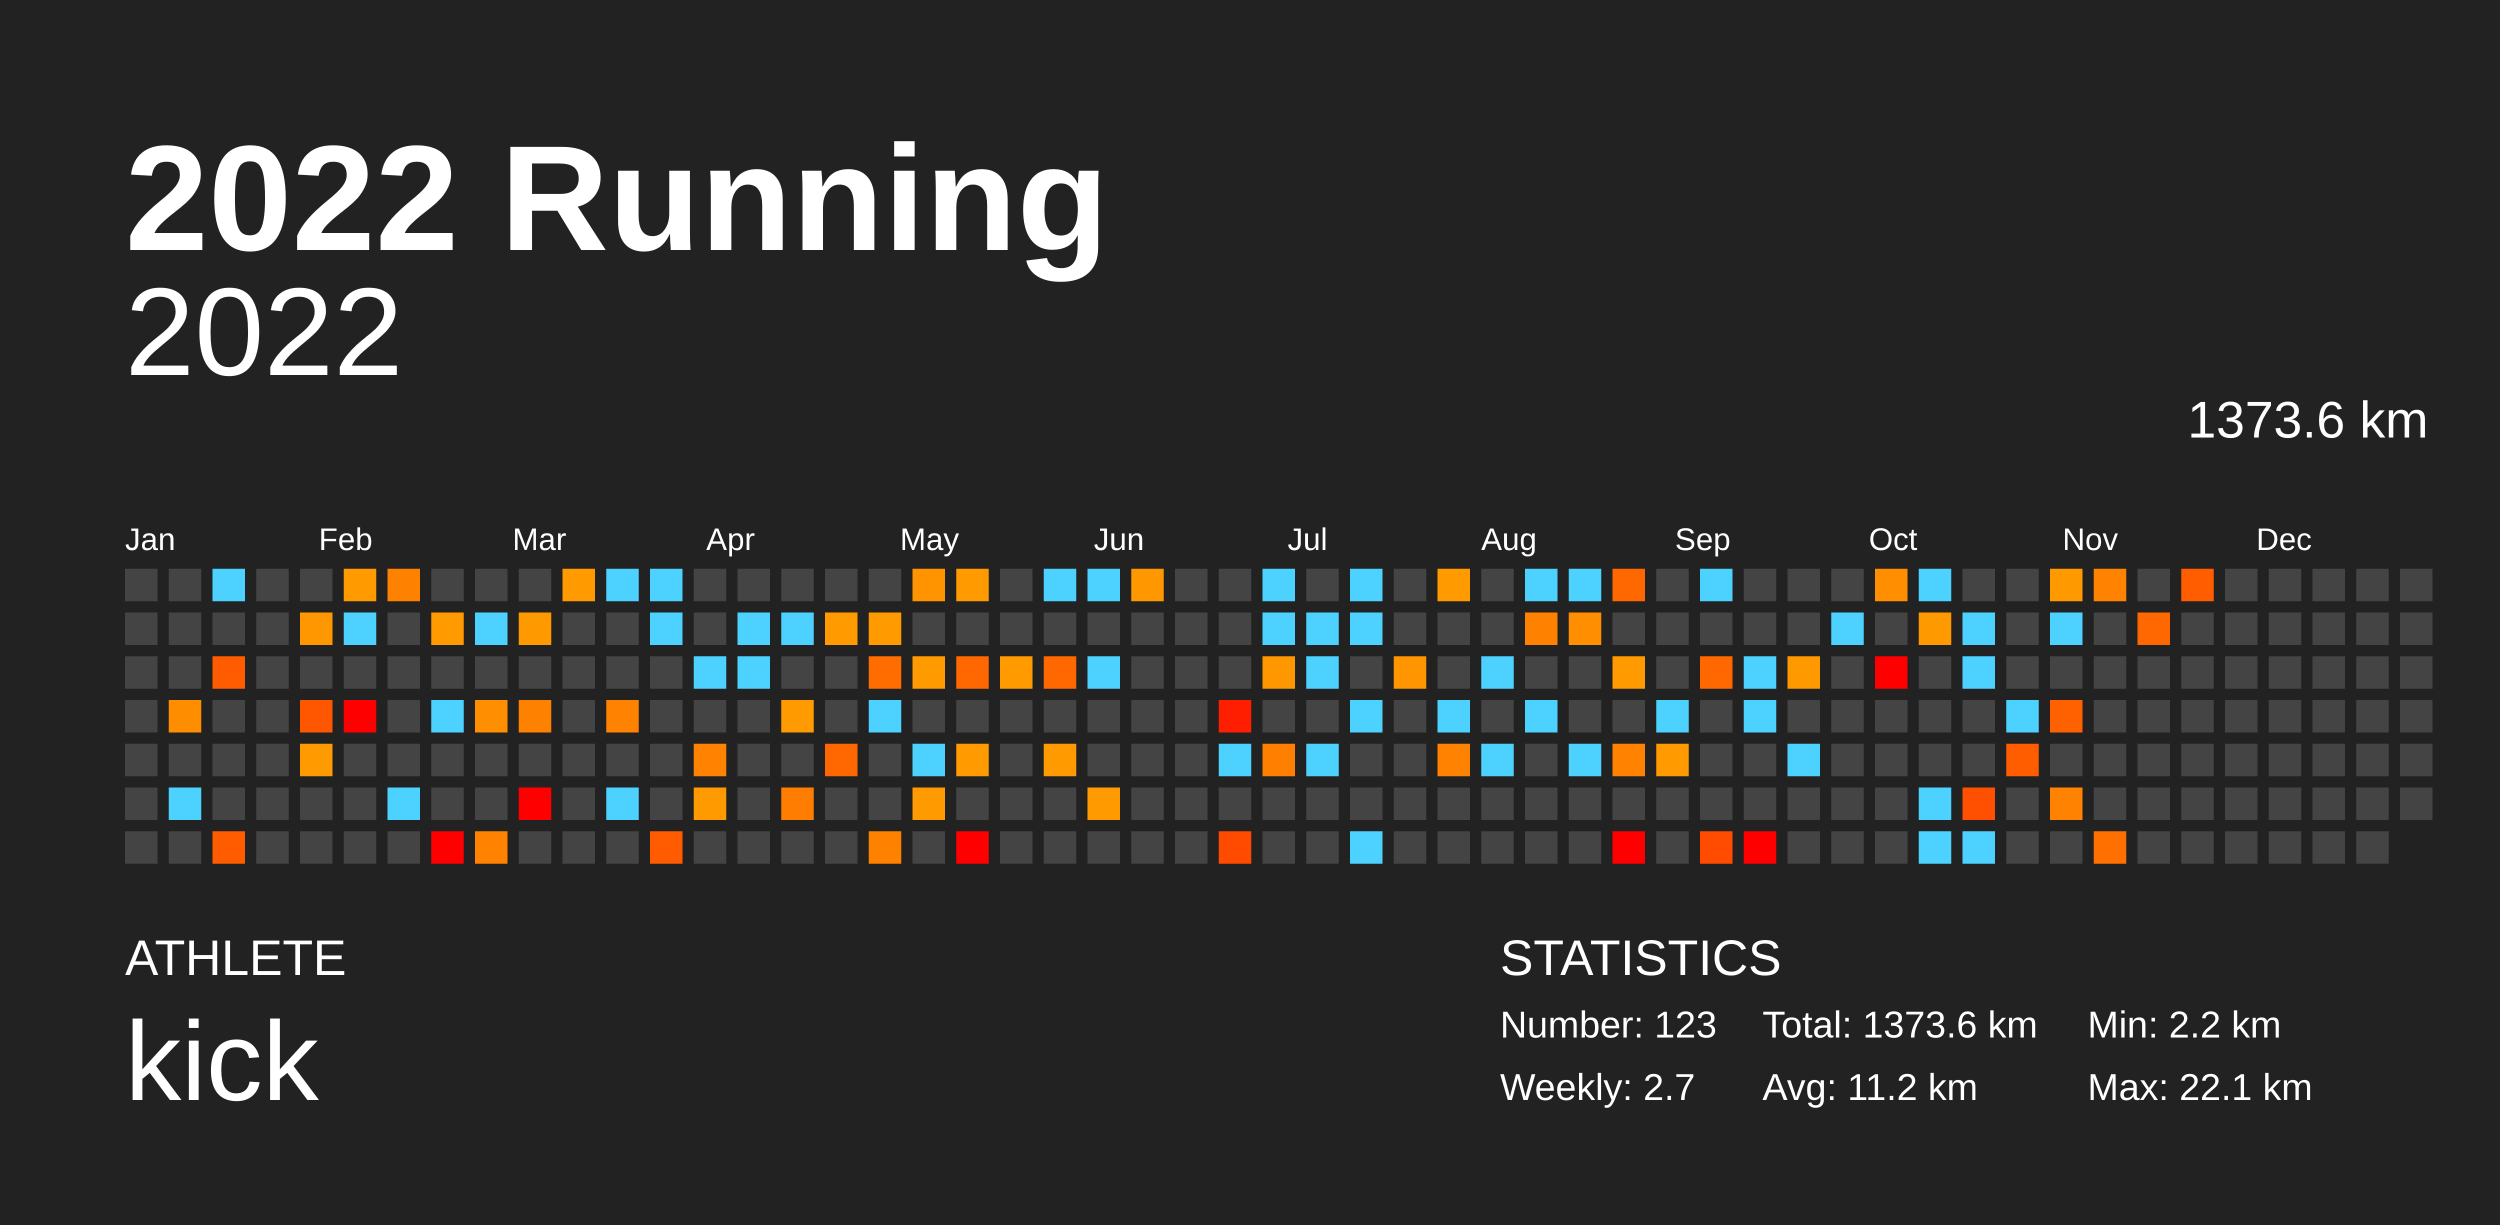
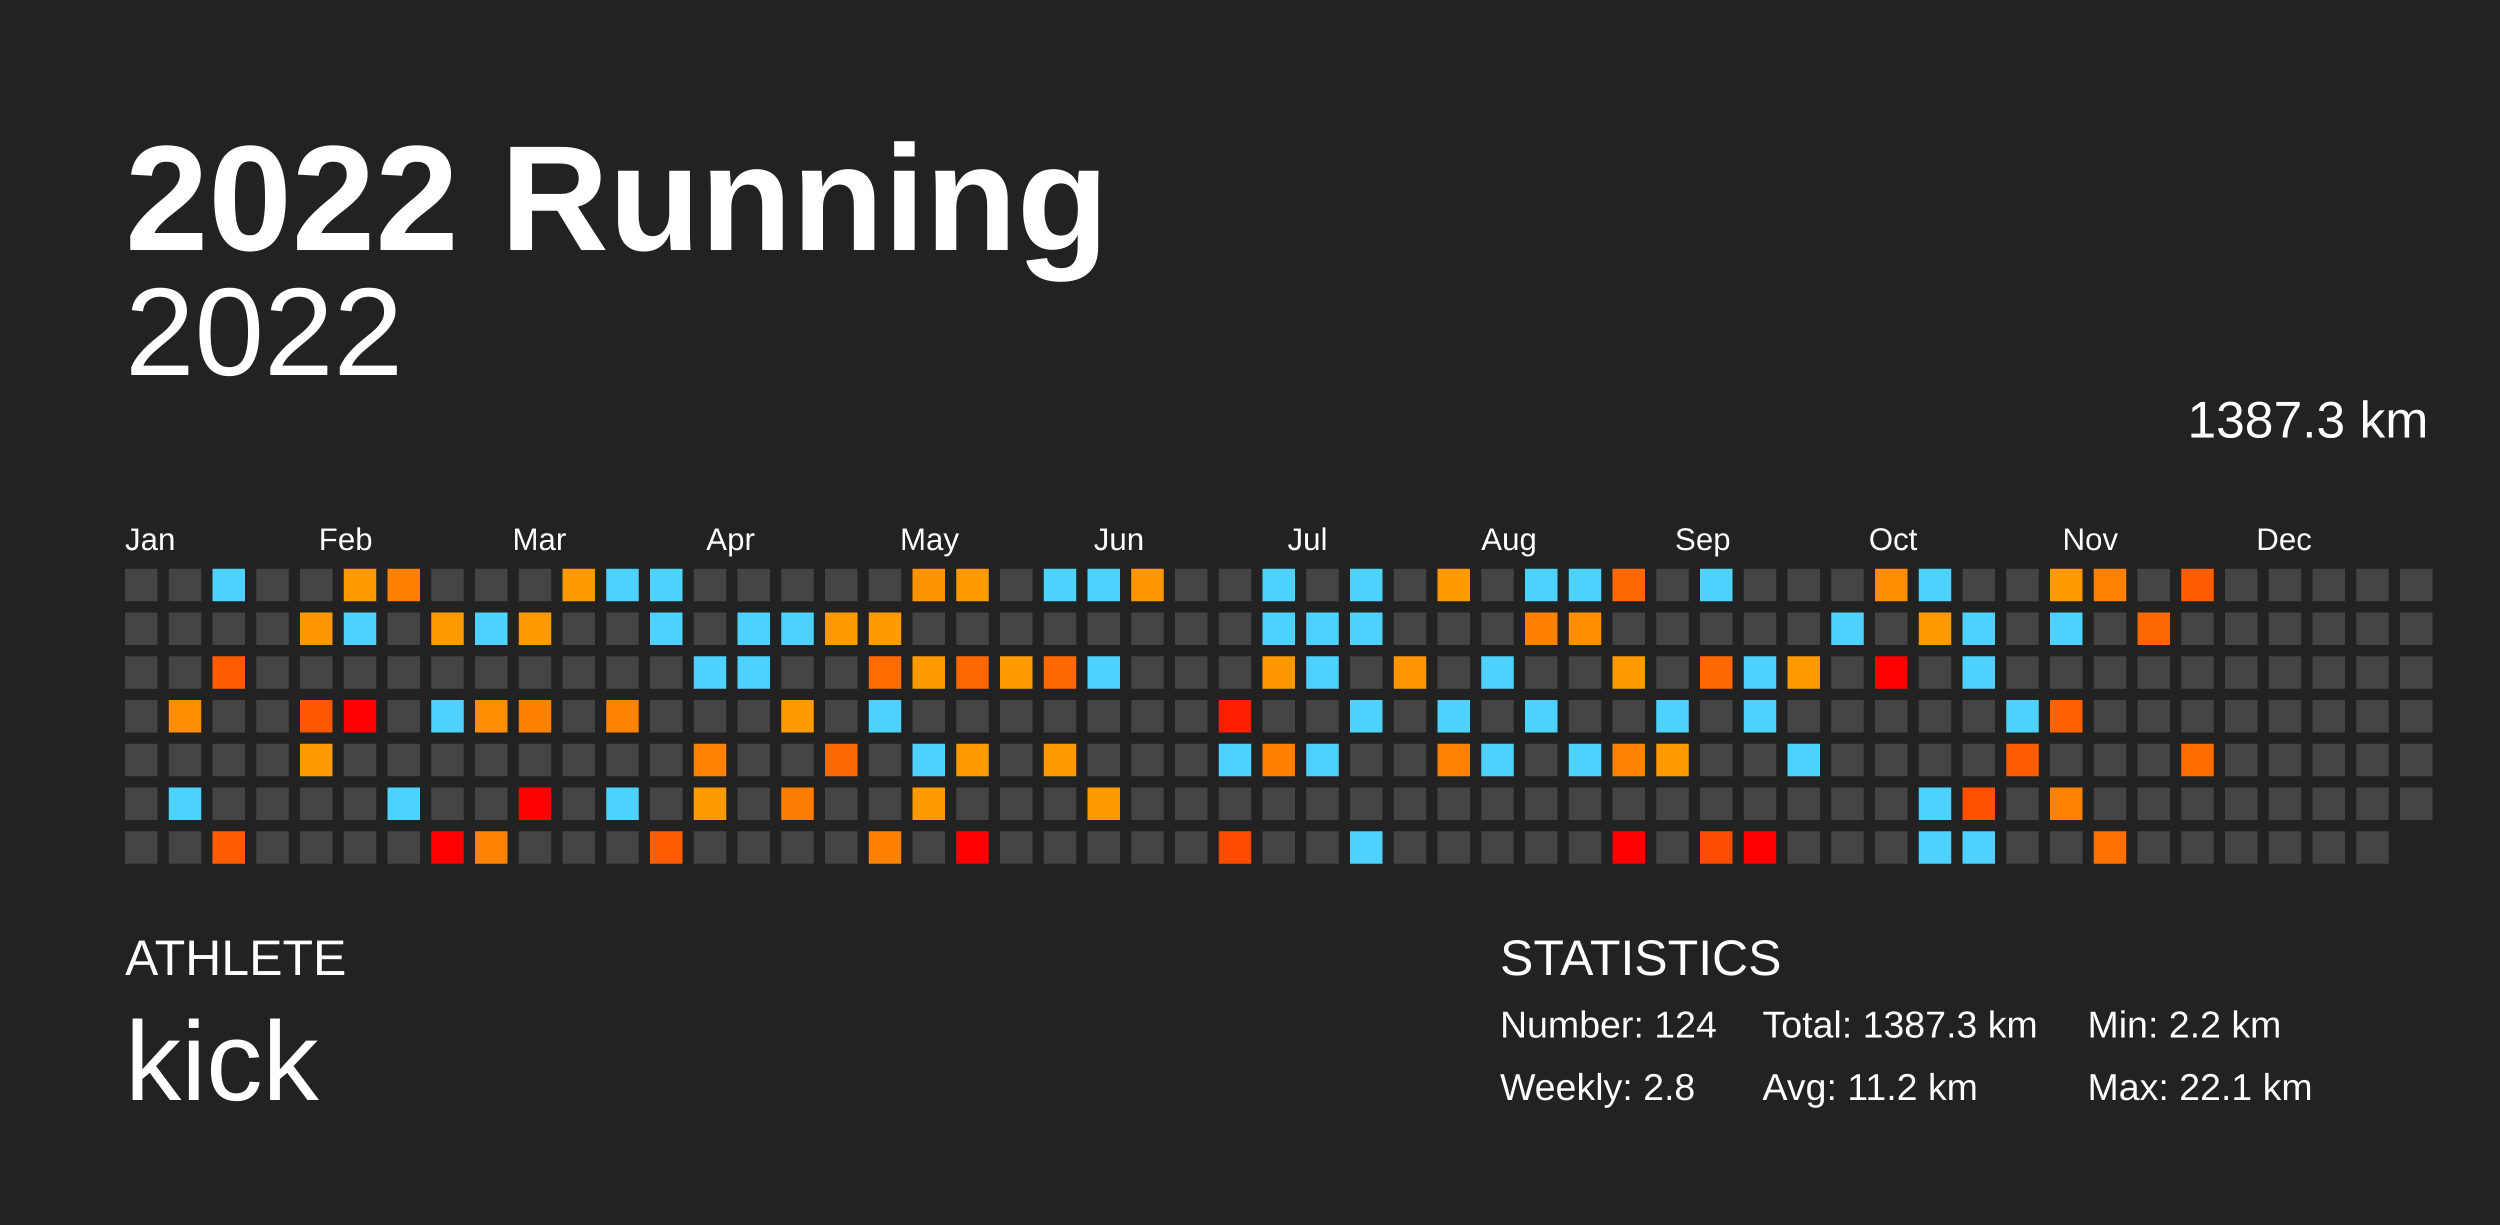
<svg xmlns="http://www.w3.org/2000/svg" baseProfile="full" height="98mm" version="1.1" viewBox="0,0,200,98" width="200mm">
  <defs />
  <rect fill="#222222" height="98" width="200" x="0" y="0" />
  <text fill="#FFFFFF" style="font-size:12px; font-family:Arial; font-weight:bold;" x="10" y="20">2022 Running</text>
  <text fill="#FFFFFF" style="font-size:4px; font-family:Arial" x="10" y="78">ATHLETE</text>
  <text fill="#FFFFFF" style="font-size:9px; font-family:Arial" x="10" y="88">kick</text>
  <text fill="#FFFFFF" style="font-size:4px; font-family:Arial" x="120" y="78">STATISTICS</text>
-   <text fill="#FFFFFF" style="font-size:3px; font-family:Arial" x="120" y="83">Number: 123</text>
-   <text fill="#FFFFFF" style="font-size:3px; font-family:Arial" x="120" y="88">Weekly: 2.7</text>
-   <text fill="#FFFFFF" style="font-size:3px; font-family:Arial" x="141" y="83">Total: 1373.6 km</text>
+   <text fill="#FFFFFF" style="font-size:3px; font-family:Arial" x="120" y="83">Number: 124</text>
+   <text fill="#FFFFFF" style="font-size:3px; font-family:Arial" x="120" y="88">Weekly: 2.8</text>
+   <text fill="#FFFFFF" style="font-size:3px; font-family:Arial" x="141" y="83">Total: 1387.3 km</text>
  <text fill="#FFFFFF" style="font-size:3px; font-family:Arial" x="141" y="88">Avg: 11.2 km</text>
  <text fill="#FFFFFF" style="font-size:3px; font-family:Arial" x="167" y="83">Min: 2.2 km</text>
  <text fill="#FFFFFF" style="font-size:3px; font-family:Arial" x="167" y="88">Max: 22.1 km</text>
  <text alignment-baseline="hanging" fill="#FFFFFF" style="font-size:10.0px; font-family:Arial;" x="10" y="30">2022</text>
-   <text alignment-baseline="hanging" fill="#FFFFFF" style="font-size:4.125px; font-family:Arial;" x="175" y="35">1373.6 km</text>
+   <text alignment-baseline="hanging" fill="#FFFFFF" style="font-size:4.125px; font-family:Arial;" x="175" y="35">1387.3 km</text>
  <text fill="#FFFFFF" style="font-size:2.5px; font-family:Arial" x="10.0" y="44">Jan</text>
  <text fill="#FFFFFF" style="font-size:2.5px; font-family:Arial" x="25.5" y="44">Feb</text>
  <text fill="#FFFFFF" style="font-size:2.5px; font-family:Arial" x="41.0" y="44">Mar</text>
  <text fill="#FFFFFF" style="font-size:2.5px; font-family:Arial" x="56.5" y="44">Apr</text>
  <text fill="#FFFFFF" style="font-size:2.5px; font-family:Arial" x="72.0" y="44">May</text>
  <text fill="#FFFFFF" style="font-size:2.5px; font-family:Arial" x="87.5" y="44">Jun</text>
  <text fill="#FFFFFF" style="font-size:2.5px; font-family:Arial" x="103.0" y="44">Jul</text>
  <text fill="#FFFFFF" style="font-size:2.5px; font-family:Arial" x="118.5" y="44">Aug</text>
  <text fill="#FFFFFF" style="font-size:2.5px; font-family:Arial" x="134.0" y="44">Sep</text>
  <text fill="#FFFFFF" style="font-size:2.5px; font-family:Arial" x="149.5" y="44">Oct</text>
  <text fill="#FFFFFF" style="font-size:2.5px; font-family:Arial" x="165.0" y="44">Nov</text>
  <text fill="#FFFFFF" style="font-size:2.5px; font-family:Arial" x="180.5" y="44">Dec</text>
  <rect fill="#444444" height="2.6" width="2.6" x="10.0" y="45.5" />
  <rect fill="#444444" height="2.6" width="2.6" x="10.0" y="49.0" />
  <rect fill="#444444" height="2.6" width="2.6" x="10.0" y="52.5" />
  <rect fill="#444444" height="2.6" width="2.6" x="10.0" y="56.0" />
  <rect fill="#444444" height="2.6" width="2.6" x="10.0" y="59.5" />
  <rect fill="#444444" height="2.6" width="2.6" x="10.0" y="63.0" />
  <rect fill="#444444" height="2.6" width="2.6" x="10.0" y="66.5" />
  <rect fill="#444444" height="2.6" width="2.6" x="13.5" y="45.5" />
  <rect fill="#444444" height="2.6" width="2.6" x="13.5" y="49.0" />
  <rect fill="#444444" height="2.6" width="2.6" x="13.5" y="52.5" />
  <rect fill="#ff8d00" height="2.6" width="2.6" x="13.5" y="56.0" />
  <rect fill="#444444" height="2.6" width="2.6" x="13.5" y="59.5" />
  <rect fill="#4dd2ff" height="2.6" width="2.6" x="13.5" y="63.0" />
  <rect fill="#444444" height="2.6" width="2.6" x="13.5" y="66.5" />
  <rect fill="#4dd2ff" height="2.6" width="2.6" x="17.0" y="45.5" />
  <rect fill="#444444" height="2.6" width="2.6" x="17.0" y="49.0" />
  <rect fill="#ff5b00" height="2.6" width="2.6" x="17.0" y="52.5" />
  <rect fill="#444444" height="2.6" width="2.6" x="17.0" y="56.0" />
  <rect fill="#444444" height="2.6" width="2.6" x="17.0" y="59.5" />
  <rect fill="#444444" height="2.6" width="2.6" x="17.0" y="63.0" />
  <rect fill="#ff5c00" height="2.6" width="2.6" x="17.0" y="66.5" />
  <rect fill="#444444" height="2.6" width="2.6" x="20.5" y="45.5" />
  <rect fill="#444444" height="2.6" width="2.6" x="20.5" y="49.0" />
  <rect fill="#444444" height="2.6" width="2.6" x="20.5" y="52.5" />
  <rect fill="#444444" height="2.6" width="2.6" x="20.5" y="56.0" />
  <rect fill="#444444" height="2.6" width="2.6" x="20.5" y="59.5" />
  <rect fill="#444444" height="2.6" width="2.6" x="20.5" y="63.0" />
  <rect fill="#444444" height="2.6" width="2.6" x="20.5" y="66.5" />
  <rect fill="#444444" height="2.6" width="2.6" x="24.0" y="45.5" />
  <rect fill="#ff9700" height="2.6" width="2.6" x="24.0" y="49.0" />
  <rect fill="#444444" height="2.6" width="2.6" x="24.0" y="52.5" />
  <rect fill="#ff5700" height="2.6" width="2.6" x="24.0" y="56.0" />
  <rect fill="#ff9a00" height="2.6" width="2.6" x="24.0" y="59.5" />
  <rect fill="#444444" height="2.6" width="2.6" x="24.0" y="63.0" />
  <rect fill="#444444" height="2.6" width="2.6" x="24.0" y="66.5" />
  <rect fill="#ff9b00" height="2.6" width="2.6" x="27.5" y="45.5" />
  <rect fill="#4dd2ff" height="2.6" width="2.6" x="27.5" y="49.0" />
  <rect fill="#444444" height="2.6" width="2.6" x="27.5" y="52.5" />
  <rect fill="red" height="2.6" width="2.6" x="27.5" y="56.0" />
  <rect fill="#444444" height="2.6" width="2.6" x="27.5" y="59.5" />
  <rect fill="#444444" height="2.6" width="2.6" x="27.5" y="63.0" />
  <rect fill="#444444" height="2.6" width="2.6" x="27.5" y="66.5" />
  <rect fill="#ff8100" height="2.6" width="2.6" x="31.0" y="45.5" />
  <rect fill="#444444" height="2.6" width="2.6" x="31.0" y="49.0" />
  <rect fill="#444444" height="2.6" width="2.6" x="31.0" y="52.5" />
  <rect fill="#444444" height="2.6" width="2.6" x="31.0" y="56.0" />
  <rect fill="#444444" height="2.6" width="2.6" x="31.0" y="59.5" />
  <rect fill="#4dd2ff" height="2.6" width="2.6" x="31.0" y="63.0" />
  <rect fill="#444444" height="2.6" width="2.6" x="31.0" y="66.5" />
  <rect fill="#444444" height="2.6" width="2.6" x="34.5" y="45.5" />
  <rect fill="#ff9a00" height="2.6" width="2.6" x="34.5" y="49.0" />
  <rect fill="#444444" height="2.6" width="2.6" x="34.5" y="52.5" />
  <rect fill="#4dd2ff" height="2.6" width="2.6" x="34.5" y="56.0" />
  <rect fill="#444444" height="2.6" width="2.6" x="34.5" y="59.5" />
  <rect fill="#444444" height="2.6" width="2.6" x="34.5" y="63.0" />
  <rect fill="red" height="2.6" width="2.6" x="34.5" y="66.5" />
  <rect fill="#444444" height="2.6" width="2.6" x="38.0" y="45.5" />
  <rect fill="#4dd2ff" height="2.6" width="2.6" x="38.0" y="49.0" />
  <rect fill="#444444" height="2.6" width="2.6" x="38.0" y="52.5" />
  <rect fill="#ff8f00" height="2.6" width="2.6" x="38.0" y="56.0" />
  <rect fill="#444444" height="2.6" width="2.6" x="38.0" y="59.5" />
  <rect fill="#444444" height="2.6" width="2.6" x="38.0" y="63.0" />
  <rect fill="#ff8200" height="2.6" width="2.6" x="38.0" y="66.5" />
  <rect fill="#444444" height="2.6" width="2.6" x="41.5" y="45.5" />
  <rect fill="#ff9900" height="2.6" width="2.6" x="41.5" y="49.0" />
  <rect fill="#444444" height="2.6" width="2.6" x="41.5" y="52.5" />
  <rect fill="#ff8100" height="2.6" width="2.6" x="41.5" y="56.0" />
  <rect fill="#444444" height="2.6" width="2.6" x="41.5" y="59.5" />
  <rect fill="red" height="2.6" width="2.6" x="41.5" y="63.0" />
  <rect fill="#444444" height="2.6" width="2.6" x="41.5" y="66.5" />
  <rect fill="#ff9a00" height="2.6" width="2.6" x="45.0" y="45.5" />
  <rect fill="#444444" height="2.6" width="2.6" x="45.0" y="49.0" />
  <rect fill="#444444" height="2.6" width="2.6" x="45.0" y="52.5" />
  <rect fill="#444444" height="2.6" width="2.6" x="45.0" y="56.0" />
  <rect fill="#444444" height="2.6" width="2.6" x="45.0" y="59.5" />
  <rect fill="#444444" height="2.6" width="2.6" x="45.0" y="63.0" />
  <rect fill="#444444" height="2.6" width="2.6" x="45.0" y="66.5" />
  <rect fill="#4dd2ff" height="2.6" width="2.6" x="48.5" y="45.5" />
  <rect fill="#444444" height="2.6" width="2.6" x="48.5" y="49.0" />
  <rect fill="#444444" height="2.6" width="2.6" x="48.5" y="52.5" />
  <rect fill="#ff8200" height="2.6" width="2.6" x="48.5" y="56.0" />
  <rect fill="#444444" height="2.6" width="2.6" x="48.5" y="59.5" />
  <rect fill="#4dd2ff" height="2.6" width="2.6" x="48.5" y="63.0" />
  <rect fill="#444444" height="2.6" width="2.6" x="48.5" y="66.5" />
  <rect fill="#4dd2ff" height="2.6" width="2.6" x="52.0" y="45.5" />
  <rect fill="#4dd2ff" height="2.6" width="2.6" x="52.0" y="49.0" />
  <rect fill="#444444" height="2.6" width="2.6" x="52.0" y="52.5" />
  <rect fill="#444444" height="2.6" width="2.6" x="52.0" y="56.0" />
  <rect fill="#444444" height="2.6" width="2.6" x="52.0" y="59.5" />
  <rect fill="#444444" height="2.6" width="2.6" x="52.0" y="63.0" />
  <rect fill="#ff5b00" height="2.6" width="2.6" x="52.0" y="66.5" />
  <rect fill="#444444" height="2.6" width="2.6" x="55.5" y="45.5" />
  <rect fill="#444444" height="2.6" width="2.6" x="55.5" y="49.0" />
  <rect fill="#4dd2ff" height="2.6" width="2.6" x="55.5" y="52.5" />
  <rect fill="#444444" height="2.6" width="2.6" x="55.5" y="56.0" />
  <rect fill="#ff8200" height="2.6" width="2.6" x="55.5" y="59.5" />
  <rect fill="#ff9b00" height="2.6" width="2.6" x="55.5" y="63.0" />
  <rect fill="#444444" height="2.6" width="2.6" x="55.5" y="66.5" />
  <rect fill="#444444" height="2.6" width="2.6" x="59.0" y="45.5" />
  <rect fill="#4dd2ff" height="2.6" width="2.6" x="59.0" y="49.0" />
  <rect fill="#4dd2ff" height="2.6" width="2.6" x="59.0" y="52.5" />
  <rect fill="#444444" height="2.6" width="2.6" x="59.0" y="56.0" />
  <rect fill="#444444" height="2.6" width="2.6" x="59.0" y="59.5" />
  <rect fill="#444444" height="2.6" width="2.6" x="59.0" y="63.0" />
  <rect fill="#444444" height="2.6" width="2.6" x="59.0" y="66.5" />
  <rect fill="#444444" height="2.6" width="2.6" x="62.5" y="45.5" />
  <rect fill="#4dd2ff" height="2.6" width="2.6" x="62.5" y="49.0" />
  <rect fill="#444444" height="2.6" width="2.6" x="62.5" y="52.5" />
  <rect fill="#ff9a00" height="2.6" width="2.6" x="62.5" y="56.0" />
  <rect fill="#444444" height="2.6" width="2.6" x="62.5" y="59.5" />
  <rect fill="#ff7d00" height="2.6" width="2.6" x="62.5" y="63.0" />
  <rect fill="#444444" height="2.6" width="2.6" x="62.5" y="66.5" />
  <rect fill="#444444" height="2.6" width="2.6" x="66.0" y="45.5" />
  <rect fill="#ff9b00" height="2.6" width="2.6" x="66.0" y="49.0" />
  <rect fill="#444444" height="2.6" width="2.6" x="66.0" y="52.5" />
  <rect fill="#444444" height="2.6" width="2.6" x="66.0" y="56.0" />
  <rect fill="#ff6800" height="2.6" width="2.6" x="66.0" y="59.5" />
  <rect fill="#444444" height="2.6" width="2.6" x="66.0" y="63.0" />
  <rect fill="#444444" height="2.6" width="2.6" x="66.0" y="66.5" />
  <rect fill="#444444" height="2.6" width="2.6" x="69.5" y="45.5" />
  <rect fill="#ff9a00" height="2.6" width="2.6" x="69.5" y="49.0" />
  <rect fill="#ff6c00" height="2.6" width="2.6" x="69.5" y="52.5" />
  <rect fill="#4dd2ff" height="2.6" width="2.6" x="69.5" y="56.0" />
  <rect fill="#444444" height="2.6" width="2.6" x="69.5" y="59.5" />
  <rect fill="#444444" height="2.6" width="2.6" x="69.5" y="63.0" />
  <rect fill="#ff8100" height="2.6" width="2.6" x="69.5" y="66.5" />
  <rect fill="#ff9400" height="2.6" width="2.6" x="73.0" y="45.5" />
  <rect fill="#444444" height="2.6" width="2.6" x="73.0" y="49.0" />
  <rect fill="#ff9a00" height="2.6" width="2.6" x="73.0" y="52.5" />
  <rect fill="#444444" height="2.6" width="2.6" x="73.0" y="56.0" />
  <rect fill="#4dd2ff" height="2.6" width="2.6" x="73.0" y="59.5" />
  <rect fill="#ff9a00" height="2.6" width="2.6" x="73.0" y="63.0" />
  <rect fill="#444444" height="2.6" width="2.6" x="73.0" y="66.5" />
  <rect fill="#ff9a00" height="2.6" width="2.6" x="76.5" y="45.5" />
  <rect fill="#444444" height="2.6" width="2.6" x="76.5" y="49.0" />
  <rect fill="#ff6800" height="2.6" width="2.6" x="76.5" y="52.5" />
  <rect fill="#444444" height="2.6" width="2.6" x="76.5" y="56.0" />
  <rect fill="#ff9b00" height="2.6" width="2.6" x="76.5" y="59.5" />
  <rect fill="#444444" height="2.6" width="2.6" x="76.5" y="63.0" />
  <rect fill="red" height="2.6" width="2.6" x="76.5" y="66.5" />
  <rect fill="#444444" height="2.6" width="2.6" x="80.0" y="45.5" />
  <rect fill="#444444" height="2.6" width="2.6" x="80.0" y="49.0" />
  <rect fill="#ff9b00" height="2.6" width="2.6" x="80.0" y="52.5" />
  <rect fill="#444444" height="2.6" width="2.6" x="80.0" y="56.0" />
  <rect fill="#444444" height="2.6" width="2.6" x="80.0" y="59.5" />
  <rect fill="#444444" height="2.6" width="2.6" x="80.0" y="63.0" />
  <rect fill="#444444" height="2.6" width="2.6" x="80.0" y="66.5" />
  <rect fill="#4dd2ff" height="2.6" width="2.6" x="83.5" y="45.5" />
  <rect fill="#444444" height="2.6" width="2.6" x="83.5" y="49.0" />
  <rect fill="#ff6800" height="2.6" width="2.6" x="83.5" y="52.5" />
  <rect fill="#444444" height="2.6" width="2.6" x="83.5" y="56.0" />
  <rect fill="#ff9b00" height="2.6" width="2.6" x="83.5" y="59.5" />
  <rect fill="#444444" height="2.6" width="2.6" x="83.5" y="63.0" />
  <rect fill="#444444" height="2.6" width="2.6" x="83.5" y="66.5" />
  <rect fill="#4dd2ff" height="2.6" width="2.6" x="87.0" y="45.5" />
  <rect fill="#444444" height="2.6" width="2.6" x="87.0" y="49.0" />
  <rect fill="#4dd2ff" height="2.6" width="2.6" x="87.0" y="52.5" />
  <rect fill="#444444" height="2.6" width="2.6" x="87.0" y="56.0" />
  <rect fill="#444444" height="2.6" width="2.6" x="87.0" y="59.5" />
  <rect fill="#ff9b00" height="2.6" width="2.6" x="87.0" y="63.0" />
  <rect fill="#444444" height="2.6" width="2.6" x="87.0" y="66.5" />
  <rect fill="#ff9700" height="2.6" width="2.6" x="90.5" y="45.5" />
  <rect fill="#444444" height="2.6" width="2.6" x="90.5" y="49.0" />
  <rect fill="#444444" height="2.6" width="2.6" x="90.5" y="52.5" />
  <rect fill="#444444" height="2.6" width="2.6" x="90.5" y="56.0" />
  <rect fill="#444444" height="2.6" width="2.6" x="90.5" y="59.5" />
  <rect fill="#444444" height="2.6" width="2.6" x="90.5" y="63.0" />
  <rect fill="#444444" height="2.6" width="2.6" x="90.5" y="66.5" />
  <rect fill="#444444" height="2.6" width="2.6" x="94.0" y="45.5" />
  <rect fill="#444444" height="2.6" width="2.6" x="94.0" y="49.0" />
  <rect fill="#444444" height="2.6" width="2.6" x="94.0" y="52.5" />
  <rect fill="#444444" height="2.6" width="2.6" x="94.0" y="56.0" />
  <rect fill="#444444" height="2.6" width="2.6" x="94.0" y="59.5" />
  <rect fill="#444444" height="2.6" width="2.6" x="94.0" y="63.0" />
  <rect fill="#444444" height="2.6" width="2.6" x="94.0" y="66.5" />
  <rect fill="#444444" height="2.6" width="2.6" x="97.5" y="45.5" />
  <rect fill="#444444" height="2.6" width="2.6" x="97.5" y="49.0" />
  <rect fill="#444444" height="2.6" width="2.6" x="97.5" y="52.5" />
  <rect fill="#ff1e00" height="2.6" width="2.6" x="97.5" y="56.0" />
  <rect fill="#4dd2ff" height="2.6" width="2.6" x="97.5" y="59.5" />
  <rect fill="#444444" height="2.6" width="2.6" x="97.5" y="63.0" />
  <rect fill="#ff4b00" height="2.6" width="2.6" x="97.5" y="66.5" />
  <rect fill="#4dd2ff" height="2.6" width="2.6" x="101.0" y="45.5" />
  <rect fill="#4dd2ff" height="2.6" width="2.6" x="101.0" y="49.0" />
  <rect fill="#ff9700" height="2.6" width="2.6" x="101.0" y="52.5" />
  <rect fill="#444444" height="2.6" width="2.6" x="101.0" y="56.0" />
  <rect fill="#ff8000" height="2.6" width="2.6" x="101.0" y="59.5" />
  <rect fill="#444444" height="2.6" width="2.6" x="101.0" y="63.0" />
  <rect fill="#444444" height="2.6" width="2.6" x="101.0" y="66.5" />
  <rect fill="#444444" height="2.6" width="2.6" x="104.5" y="45.5" />
  <rect fill="#4dd2ff" height="2.6" width="2.6" x="104.5" y="49.0" />
  <rect fill="#4dd2ff" height="2.6" width="2.6" x="104.5" y="52.5" />
  <rect fill="#444444" height="2.6" width="2.6" x="104.5" y="56.0" />
  <rect fill="#4dd2ff" height="2.6" width="2.6" x="104.5" y="59.5" />
  <rect fill="#444444" height="2.6" width="2.6" x="104.5" y="63.0" />
  <rect fill="#444444" height="2.6" width="2.6" x="104.5" y="66.5" />
  <rect fill="#4dd2ff" height="2.6" width="2.6" x="108.0" y="45.5" />
  <rect fill="#4dd2ff" height="2.6" width="2.6" x="108.0" y="49.0" />
  <rect fill="#444444" height="2.6" width="2.6" x="108.0" y="52.5" />
  <rect fill="#4dd2ff" height="2.6" width="2.6" x="108.0" y="56.0" />
  <rect fill="#444444" height="2.6" width="2.6" x="108.0" y="59.5" />
  <rect fill="#444444" height="2.6" width="2.6" x="108.0" y="63.0" />
  <rect fill="#4dd2ff" height="2.6" width="2.6" x="108.0" y="66.5" />
  <rect fill="#444444" height="2.6" width="2.6" x="111.5" y="45.5" />
  <rect fill="#444444" height="2.6" width="2.6" x="111.5" y="49.0" />
  <rect fill="#ff9500" height="2.6" width="2.6" x="111.5" y="52.5" />
  <rect fill="#444444" height="2.6" width="2.6" x="111.5" y="56.0" />
  <rect fill="#444444" height="2.6" width="2.6" x="111.5" y="59.5" />
  <rect fill="#444444" height="2.6" width="2.6" x="111.5" y="63.0" />
  <rect fill="#444444" height="2.6" width="2.6" x="111.5" y="66.5" />
  <rect fill="#ff9b00" height="2.6" width="2.6" x="115.0" y="45.5" />
  <rect fill="#444444" height="2.6" width="2.6" x="115.0" y="49.0" />
  <rect fill="#444444" height="2.6" width="2.6" x="115.0" y="52.5" />
  <rect fill="#4dd2ff" height="2.6" width="2.6" x="115.0" y="56.0" />
  <rect fill="#ff8200" height="2.6" width="2.6" x="115.0" y="59.5" />
  <rect fill="#444444" height="2.6" width="2.6" x="115.0" y="63.0" />
  <rect fill="#444444" height="2.6" width="2.6" x="115.0" y="66.5" />
  <rect fill="#444444" height="2.6" width="2.6" x="118.5" y="45.5" />
  <rect fill="#444444" height="2.6" width="2.6" x="118.5" y="49.0" />
  <rect fill="#4dd2ff" height="2.6" width="2.6" x="118.5" y="52.5" />
  <rect fill="#444444" height="2.6" width="2.6" x="118.5" y="56.0" />
  <rect fill="#4dd2ff" height="2.6" width="2.6" x="118.5" y="59.5" />
  <rect fill="#444444" height="2.6" width="2.6" x="118.5" y="63.0" />
  <rect fill="#444444" height="2.6" width="2.6" x="118.5" y="66.5" />
  <rect fill="#4dd2ff" height="2.6" width="2.6" x="122.0" y="45.5" />
  <rect fill="#ff8100" height="2.6" width="2.6" x="122.0" y="49.0" />
  <rect fill="#444444" height="2.6" width="2.6" x="122.0" y="52.5" />
  <rect fill="#4dd2ff" height="2.6" width="2.6" x="122.0" y="56.0" />
  <rect fill="#444444" height="2.6" width="2.6" x="122.0" y="59.5" />
  <rect fill="#444444" height="2.6" width="2.6" x="122.0" y="63.0" />
  <rect fill="#444444" height="2.6" width="2.6" x="122.0" y="66.5" />
  <rect fill="#4dd2ff" height="2.6" width="2.6" x="125.5" y="45.5" />
  <rect fill="#ff8f00" height="2.6" width="2.6" x="125.5" y="49.0" />
  <rect fill="#444444" height="2.6" width="2.6" x="125.5" y="52.5" />
  <rect fill="#444444" height="2.6" width="2.6" x="125.5" y="56.0" />
  <rect fill="#4dd2ff" height="2.6" width="2.6" x="125.5" y="59.5" />
  <rect fill="#444444" height="2.6" width="2.6" x="125.5" y="63.0" />
  <rect fill="#444444" height="2.6" width="2.6" x="125.5" y="66.5" />
  <rect fill="#ff6800" height="2.6" width="2.6" x="129.0" y="45.5" />
  <rect fill="#444444" height="2.6" width="2.6" x="129.0" y="49.0" />
  <rect fill="#ff9a00" height="2.6" width="2.6" x="129.0" y="52.5" />
  <rect fill="#444444" height="2.6" width="2.6" x="129.0" y="56.0" />
  <rect fill="#ff8200" height="2.6" width="2.6" x="129.0" y="59.5" />
  <rect fill="#444444" height="2.6" width="2.6" x="129.0" y="63.0" />
  <rect fill="red" height="2.6" width="2.6" x="129.0" y="66.5" />
  <rect fill="#444444" height="2.6" width="2.6" x="132.5" y="45.5" />
  <rect fill="#444444" height="2.6" width="2.6" x="132.5" y="49.0" />
  <rect fill="#444444" height="2.6" width="2.6" x="132.5" y="52.5" />
  <rect fill="#4dd2ff" height="2.6" width="2.6" x="132.5" y="56.0" />
  <rect fill="#ff9a00" height="2.6" width="2.6" x="132.5" y="59.5" />
  <rect fill="#444444" height="2.6" width="2.6" x="132.5" y="63.0" />
  <rect fill="#444444" height="2.6" width="2.6" x="132.5" y="66.5" />
  <rect fill="#4dd2ff" height="2.6" width="2.6" x="136.0" y="45.5" />
  <rect fill="#444444" height="2.6" width="2.6" x="136.0" y="49.0" />
  <rect fill="#ff6800" height="2.6" width="2.6" x="136.0" y="52.5" />
  <rect fill="#444444" height="2.6" width="2.6" x="136.0" y="56.0" />
  <rect fill="#444444" height="2.6" width="2.6" x="136.0" y="59.5" />
  <rect fill="#444444" height="2.6" width="2.6" x="136.0" y="63.0" />
  <rect fill="#ff4c00" height="2.6" width="2.6" x="136.0" y="66.5" />
  <rect fill="#444444" height="2.6" width="2.6" x="139.5" y="45.5" />
  <rect fill="#444444" height="2.6" width="2.6" x="139.5" y="49.0" />
  <rect fill="#4dd2ff" height="2.6" width="2.6" x="139.5" y="52.5" />
  <rect fill="#4dd2ff" height="2.6" width="2.6" x="139.5" y="56.0" />
  <rect fill="#444444" height="2.6" width="2.6" x="139.5" y="59.5" />
  <rect fill="#444444" height="2.6" width="2.6" x="139.5" y="63.0" />
  <rect fill="red" height="2.6" width="2.6" x="139.5" y="66.5" />
  <rect fill="#444444" height="2.6" width="2.6" x="143.0" y="45.5" />
  <rect fill="#444444" height="2.6" width="2.6" x="143.0" y="49.0" />
  <rect fill="#ff9900" height="2.6" width="2.6" x="143.0" y="52.5" />
  <rect fill="#444444" height="2.6" width="2.6" x="143.0" y="56.0" />
  <rect fill="#4dd2ff" height="2.6" width="2.6" x="143.0" y="59.5" />
  <rect fill="#444444" height="2.6" width="2.6" x="143.0" y="63.0" />
  <rect fill="#444444" height="2.6" width="2.6" x="143.0" y="66.5" />
  <rect fill="#444444" height="2.6" width="2.6" x="146.5" y="45.5" />
  <rect fill="#4dd2ff" height="2.6" width="2.6" x="146.5" y="49.0" />
  <rect fill="#444444" height="2.6" width="2.6" x="146.5" y="52.5" />
  <rect fill="#444444" height="2.6" width="2.6" x="146.5" y="56.0" />
  <rect fill="#444444" height="2.6" width="2.6" x="146.5" y="59.5" />
  <rect fill="#444444" height="2.6" width="2.6" x="146.5" y="63.0" />
  <rect fill="#444444" height="2.6" width="2.6" x="146.5" y="66.5" />
  <rect fill="#ff8f00" height="2.6" width="2.6" x="150.0" y="45.5" />
  <rect fill="#444444" height="2.6" width="2.6" x="150.0" y="49.0" />
  <rect fill="red" height="2.6" width="2.6" x="150.0" y="52.5" />
  <rect fill="#444444" height="2.6" width="2.6" x="150.0" y="56.0" />
  <rect fill="#444444" height="2.6" width="2.6" x="150.0" y="59.5" />
  <rect fill="#444444" height="2.6" width="2.6" x="150.0" y="63.0" />
  <rect fill="#444444" height="2.6" width="2.6" x="150.0" y="66.5" />
  <rect fill="#4dd2ff" height="2.6" width="2.6" x="153.5" y="45.5" />
  <rect fill="#ff9900" height="2.6" width="2.6" x="153.5" y="49.0" />
  <rect fill="#444444" height="2.6" width="2.6" x="153.5" y="52.5" />
  <rect fill="#444444" height="2.6" width="2.6" x="153.5" y="56.0" />
  <rect fill="#444444" height="2.6" width="2.6" x="153.5" y="59.5" />
  <rect fill="#4dd2ff" height="2.6" width="2.6" x="153.5" y="63.0" />
  <rect fill="#4dd2ff" height="2.6" width="2.6" x="153.5" y="66.5" />
  <rect fill="#444444" height="2.6" width="2.6" x="157.0" y="45.5" />
  <rect fill="#4dd2ff" height="2.6" width="2.6" x="157.0" y="49.0" />
  <rect fill="#4dd2ff" height="2.6" width="2.6" x="157.0" y="52.5" />
  <rect fill="#444444" height="2.6" width="2.6" x="157.0" y="56.0" />
  <rect fill="#444444" height="2.6" width="2.6" x="157.0" y="59.5" />
  <rect fill="#ff4f00" height="2.6" width="2.6" x="157.0" y="63.0" />
  <rect fill="#4dd2ff" height="2.6" width="2.6" x="157.0" y="66.5" />
  <rect fill="#444444" height="2.6" width="2.6" x="160.5" y="45.5" />
  <rect fill="#444444" height="2.6" width="2.6" x="160.5" y="49.0" />
  <rect fill="#444444" height="2.6" width="2.6" x="160.5" y="52.5" />
  <rect fill="#4dd2ff" height="2.6" width="2.6" x="160.5" y="56.0" />
  <rect fill="#ff5d00" height="2.6" width="2.6" x="160.5" y="59.5" />
  <rect fill="#444444" height="2.6" width="2.6" x="160.5" y="63.0" />
  <rect fill="#444444" height="2.6" width="2.6" x="160.5" y="66.5" />
  <rect fill="#ff9900" height="2.6" width="2.6" x="164.0" y="45.5" />
  <rect fill="#4dd2ff" height="2.6" width="2.6" x="164.0" y="49.0" />
  <rect fill="#444444" height="2.6" width="2.6" x="164.0" y="52.5" />
  <rect fill="#ff6100" height="2.6" width="2.6" x="164.0" y="56.0" />
  <rect fill="#444444" height="2.6" width="2.6" x="164.0" y="59.5" />
  <rect fill="#ff8300" height="2.6" width="2.6" x="164.0" y="63.0" />
  <rect fill="#444444" height="2.6" width="2.6" x="164.0" y="66.5" />
  <rect fill="#ff8300" height="2.6" width="2.6" x="167.5" y="45.5" />
  <rect fill="#444444" height="2.6" width="2.6" x="167.5" y="49.0" />
  <rect fill="#444444" height="2.6" width="2.6" x="167.5" y="52.5" />
  <rect fill="#444444" height="2.6" width="2.6" x="167.5" y="56.0" />
  <rect fill="#444444" height="2.6" width="2.6" x="167.5" y="59.5" />
  <rect fill="#444444" height="2.6" width="2.6" x="167.5" y="63.0" />
  <rect fill="#ff7000" height="2.6" width="2.6" x="167.5" y="66.5" />
  <rect fill="#444444" height="2.6" width="2.6" x="171.0" y="45.5" />
  <rect fill="#ff6700" height="2.6" width="2.6" x="171.0" y="49.0" />
  <rect fill="#444444" height="2.6" width="2.6" x="171.0" y="52.5" />
  <rect fill="#444444" height="2.6" width="2.6" x="171.0" y="56.0" />
  <rect fill="#444444" height="2.6" width="2.6" x="171.0" y="59.5" />
  <rect fill="#444444" height="2.6" width="2.6" x="171.0" y="63.0" />
  <rect fill="#444444" height="2.6" width="2.6" x="171.0" y="66.5" />
  <rect fill="#ff5d00" height="2.6" width="2.6" x="174.5" y="45.5" />
  <rect fill="#444444" height="2.6" width="2.6" x="174.5" y="49.0" />
  <rect fill="#444444" height="2.6" width="2.6" x="174.5" y="52.5" />
  <rect fill="#444444" height="2.6" width="2.6" x="174.5" y="56.0" />
-   <rect fill="#444444" height="2.6" width="2.6" x="174.5" y="59.5" />
+   <rect fill="#ff6c00" height="2.6" width="2.6" x="174.5" y="59.5" />
  <rect fill="#444444" height="2.6" width="2.6" x="174.5" y="63.0" />
  <rect fill="#444444" height="2.6" width="2.6" x="174.5" y="66.5" />
  <rect fill="#444444" height="2.6" width="2.6" x="178.0" y="45.5" />
  <rect fill="#444444" height="2.6" width="2.6" x="178.0" y="49.0" />
  <rect fill="#444444" height="2.6" width="2.6" x="178.0" y="52.5" />
  <rect fill="#444444" height="2.6" width="2.6" x="178.0" y="56.0" />
  <rect fill="#444444" height="2.6" width="2.6" x="178.0" y="59.5" />
  <rect fill="#444444" height="2.6" width="2.6" x="178.0" y="63.0" />
  <rect fill="#444444" height="2.6" width="2.6" x="178.0" y="66.5" />
  <rect fill="#444444" height="2.6" width="2.6" x="181.5" y="45.5" />
  <rect fill="#444444" height="2.6" width="2.6" x="181.5" y="49.0" />
  <rect fill="#444444" height="2.6" width="2.6" x="181.5" y="52.5" />
  <rect fill="#444444" height="2.6" width="2.6" x="181.5" y="56.0" />
  <rect fill="#444444" height="2.6" width="2.6" x="181.5" y="59.5" />
  <rect fill="#444444" height="2.6" width="2.6" x="181.5" y="63.0" />
  <rect fill="#444444" height="2.6" width="2.6" x="181.5" y="66.5" />
  <rect fill="#444444" height="2.6" width="2.6" x="185.0" y="45.5" />
  <rect fill="#444444" height="2.6" width="2.6" x="185.0" y="49.0" />
  <rect fill="#444444" height="2.6" width="2.6" x="185.0" y="52.5" />
  <rect fill="#444444" height="2.6" width="2.6" x="185.0" y="56.0" />
  <rect fill="#444444" height="2.6" width="2.6" x="185.0" y="59.5" />
  <rect fill="#444444" height="2.6" width="2.6" x="185.0" y="63.0" />
  <rect fill="#444444" height="2.6" width="2.6" x="185.0" y="66.5" />
  <rect fill="#444444" height="2.6" width="2.6" x="188.5" y="45.5" />
  <rect fill="#444444" height="2.6" width="2.6" x="188.5" y="49.0" />
  <rect fill="#444444" height="2.6" width="2.6" x="188.5" y="52.5" />
  <rect fill="#444444" height="2.6" width="2.6" x="188.5" y="56.0" />
  <rect fill="#444444" height="2.6" width="2.6" x="188.5" y="59.5" />
  <rect fill="#444444" height="2.6" width="2.6" x="188.5" y="63.0" />
  <rect fill="#444444" height="2.6" width="2.6" x="188.5" y="66.5" />
  <rect fill="#444444" height="2.6" width="2.6" x="192.0" y="45.5" />
  <rect fill="#444444" height="2.6" width="2.6" x="192.0" y="49.0" />
  <rect fill="#444444" height="2.6" width="2.6" x="192.0" y="52.5" />
  <rect fill="#444444" height="2.6" width="2.6" x="192.0" y="56.0" />
  <rect fill="#444444" height="2.6" width="2.6" x="192.0" y="59.5" />
  <rect fill="#444444" height="2.6" width="2.6" x="192.0" y="63.0" />
</svg>
